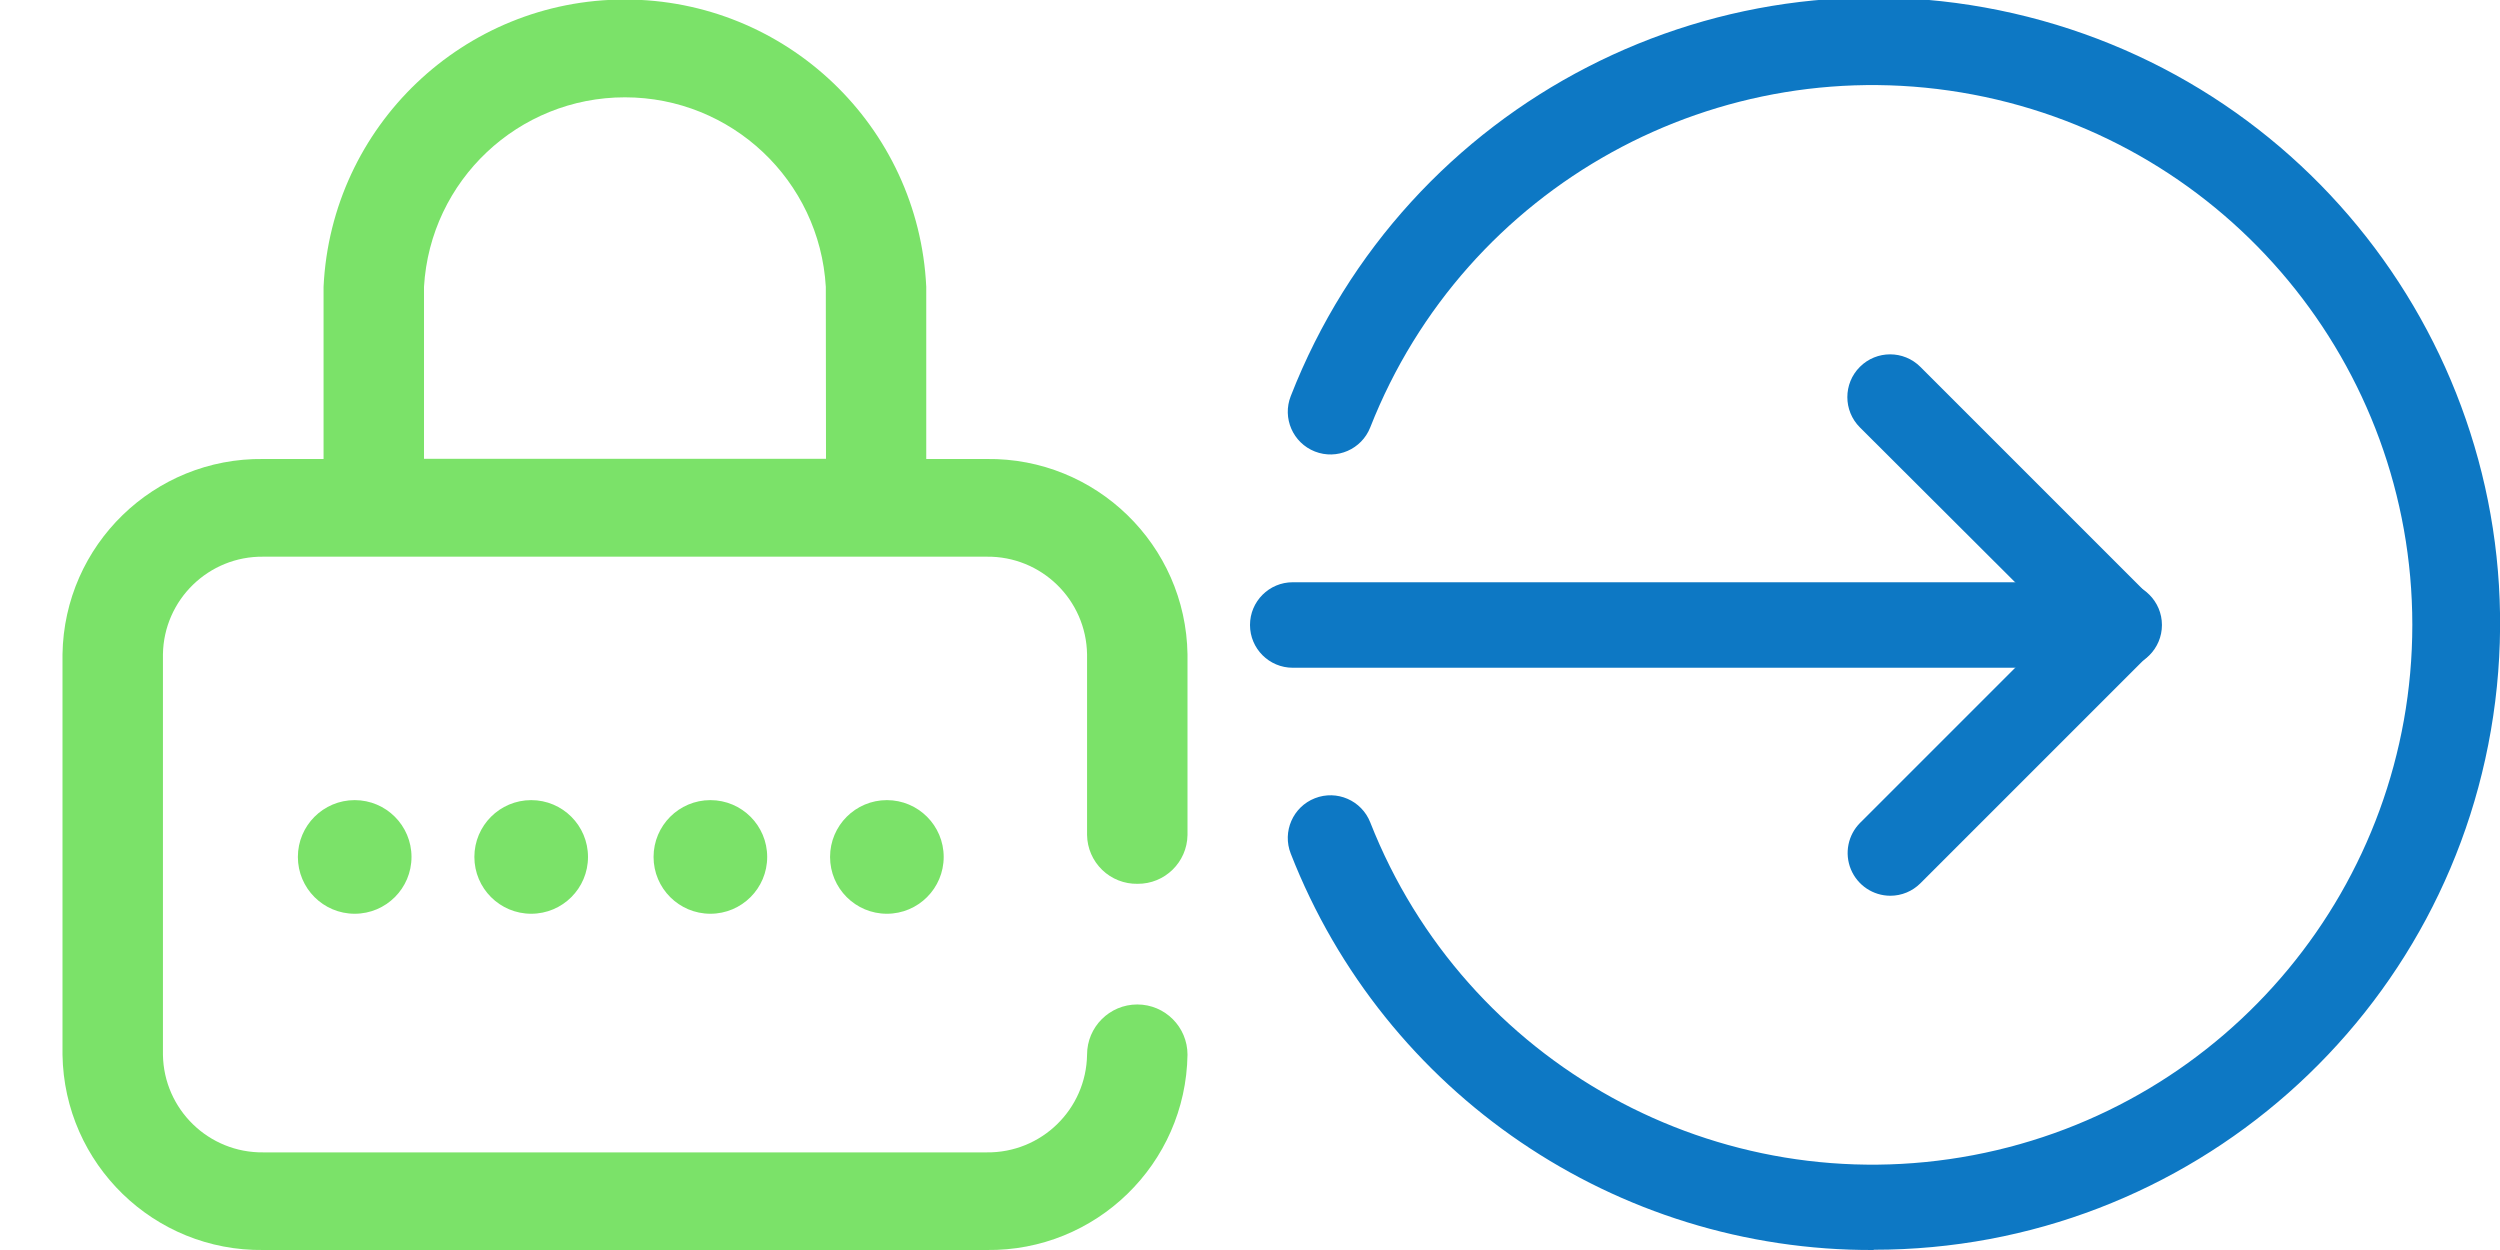
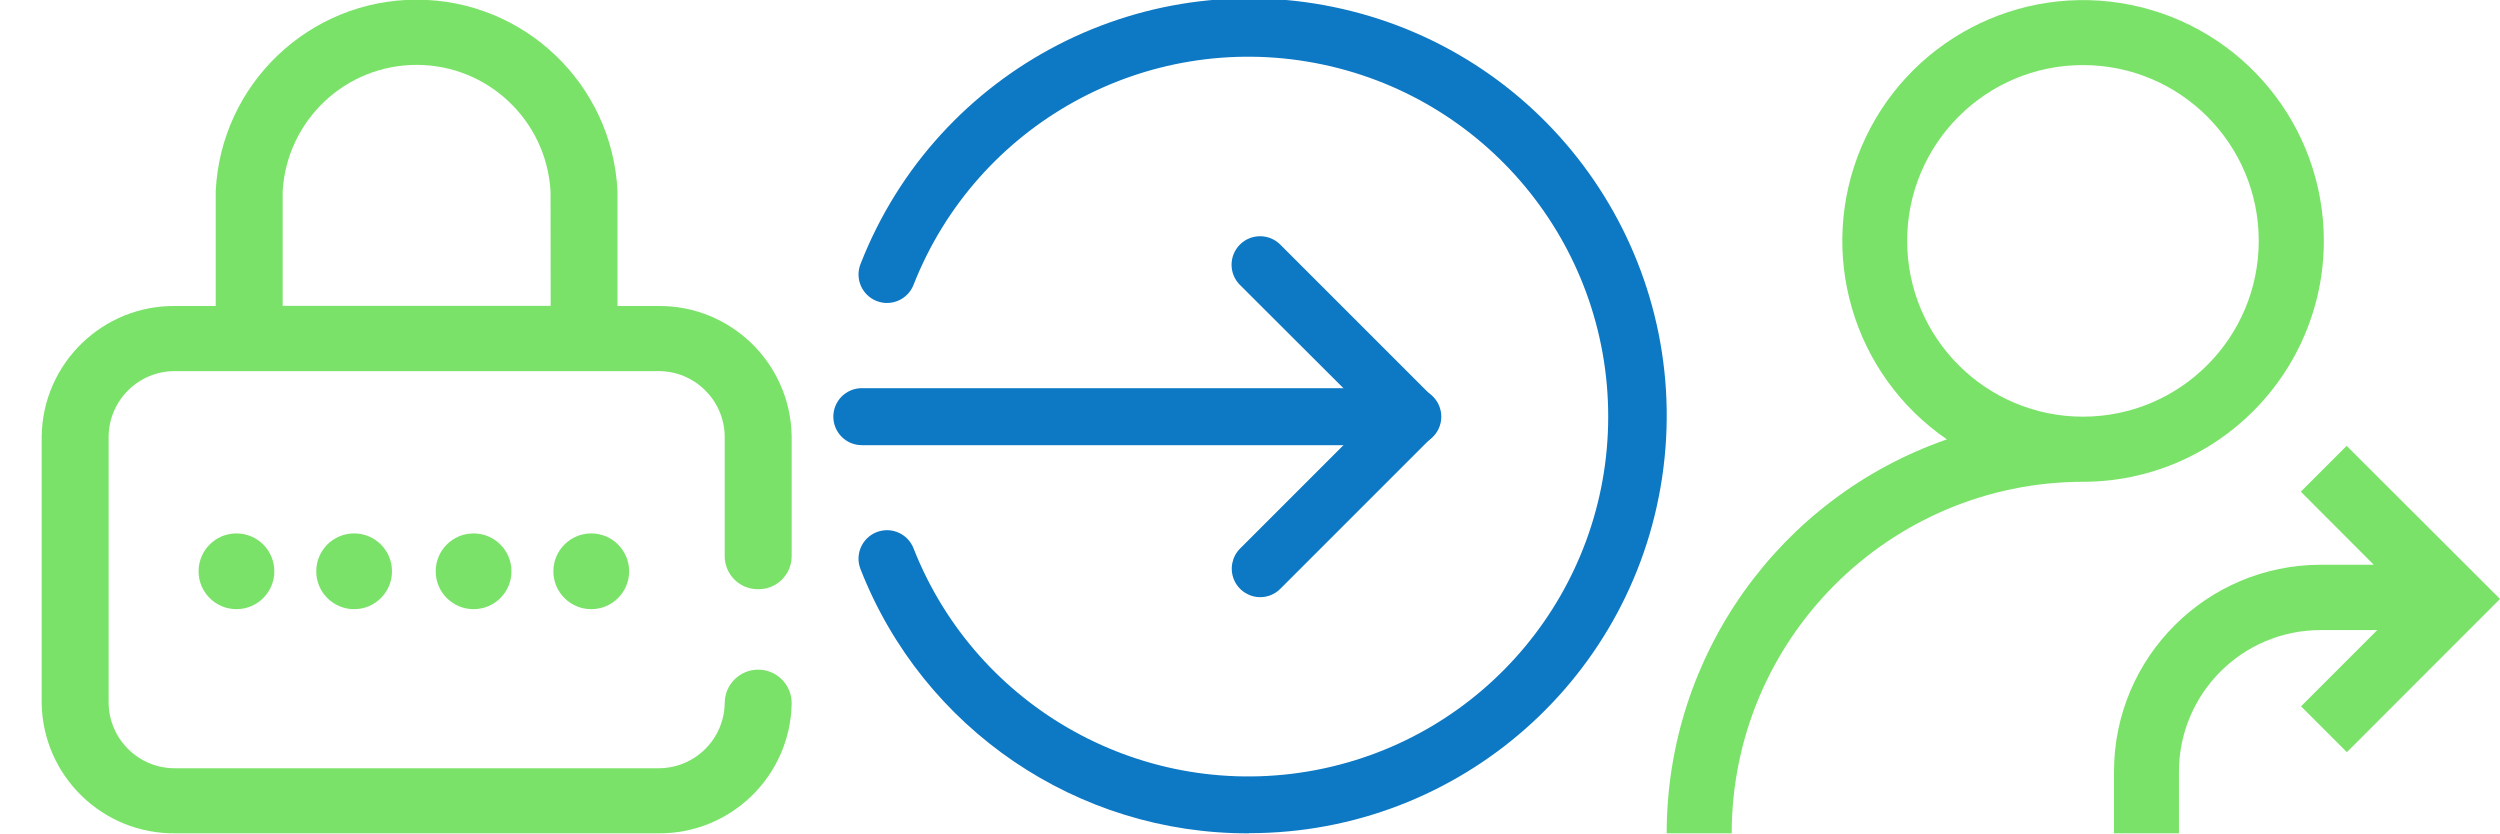
- <svg xmlns="http://www.w3.org/2000/svg" id="icons_spite_20_dark" width="40" height="20" viewBox="0 0 40 20">
+ <svg xmlns="http://www.w3.org/2000/svg" id="icons_spite_20_dark" width="60" height="20" viewBox="0 0 60 20">
  <g id="password" transform="translate(0 -12)">
    <rect id="Rectangle_1" data-name="Rectangle 1" width="20" height="20" transform="translate(0 12)" fill="#eee" opacity="0" />
    <g id="password-2" data-name="password" transform="translate(-31 12)">
      <circle id="Ellipse_17" data-name="Ellipse 17" cx="0.909" cy="0.909" r="0.909" transform="translate(44.281 12.802)" fill="#7be269" />
      <path id="Path_682" data-name="Path 682" d="M49.2,14.141a.793.793,0,0,0,.8-.781V10.469a3.174,3.174,0,0,0-3.214-3.125H45.82V4.589a4.827,4.827,0,0,0-9.643,0V7.344h-.963A3.174,3.174,0,0,0,32,10.469v6.406A3.174,3.174,0,0,0,35.214,20H46.786A3.174,3.174,0,0,0,50,16.875a.8.8,0,0,0-1.607,0,1.587,1.587,0,0,1-1.607,1.563H35.214a1.587,1.587,0,0,1-1.607-1.562V10.469a1.587,1.587,0,0,1,1.607-1.562H46.786a1.587,1.587,0,0,1,1.607,1.563v2.891A.793.793,0,0,0,49.2,14.141Zm-4.984-6.8H37.784V4.589a3.22,3.22,0,0,1,6.429,0Z" transform="translate(0)" fill="#7be269" />
      <circle id="Ellipse_18" data-name="Ellipse 18" cx="0.909" cy="0.909" r="0.909" transform="translate(38.59 12.802)" fill="#7be269" />
      <circle id="Ellipse_19" data-name="Ellipse 19" cx="0.909" cy="0.909" r="0.909" transform="translate(35.766 12.802)" fill="#7be269" />
      <circle id="Ellipse_20" data-name="Ellipse 20" cx="0.909" cy="0.909" r="0.909" transform="translate(41.457 12.802)" fill="#7be269" />
    </g>
  </g>
  <g id="enter" transform="translate(20 -12)">
    <rect id="Rectangle_1-2" data-name="Rectangle 1" width="20" height="20" transform="translate(0 12)" fill="#eee" opacity="0" />
    <g id="enter-2" data-name="enter" transform="translate(-1 11.667)">
      <path id="Path_678" data-name="Path 678" d="M13.907,220.368H.684a.684.684,0,0,1,0-1.368H13.907a.684.684,0,0,1,0,1.368Zm0,0" transform="translate(1 -209.351)" fill="#0d78c4" />
      <path id="Path_679" data-name="Path 679" d="M224.688,142.294a.684.684,0,0,1-.483-1.168l3.164-3.164L224.2,134.8a.684.684,0,0,1,.968-.968l3.648,3.648a.684.684,0,0,1,0,.967l-3.648,3.648A.679.679,0,0,1,224.688,142.294Zm0,0" transform="translate(-213.442 -127.629)" fill="#0d78c4" />
      <path id="Path_680" data-name="Path 680" d="M45.847,20.333a9.969,9.969,0,0,1-9.327-6.342.683.683,0,0,1,1.272-.5,8.636,8.636,0,1,0,0-6.32.683.683,0,0,1-1.272-.5,10.017,10.017,0,1,1,9.327,13.658Zm0,0" transform="translate(-34.868)" fill="#0d78c4" />
    </g>
  </g>
+   <g id="refer" transform="translate(40 -12)">
+     <rect id="Rectangle_1-3" data-name="Rectangle 1" width="20" height="20" transform="translate(0 12)" fill="#eee" opacity="0" />
+     <path id="refer-2" data-name="refer" d="M15.772,5.781a5.778,5.778,0,1,0-9.047,4.764A10.014,10.014,0,0,0,0,20H1.561a8.445,8.445,0,0,1,8.433-8.437,5.786,5.786,0,0,0,5.778-5.781ZM9.994,10A4.219,4.219,0,1,1,14.21,5.781,4.222,4.222,0,0,1,9.994,10ZM20,14.375l-3.675,3.677-1.1-1.1,1.829-1.83H15.695a3.4,3.4,0,0,0-3.4,3.4V20H10.736V18.51a4.966,4.966,0,0,1,4.958-4.956h1.276L15.22,11.8l1.1-1.1Zm0,0" transform="translate(0 12)" fill="#7be269" />
+   </g>
</svg>
